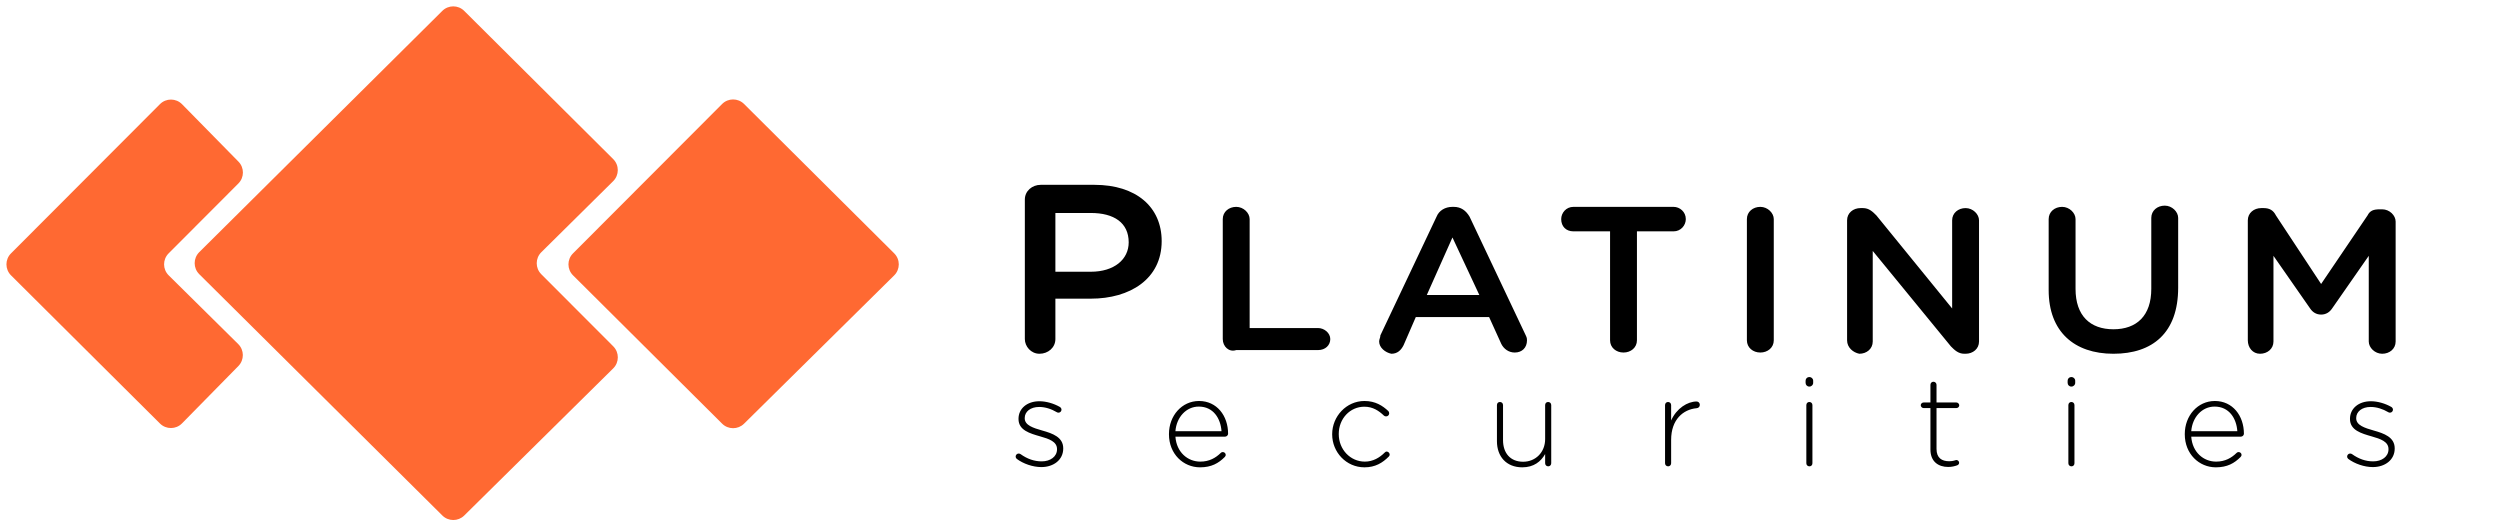
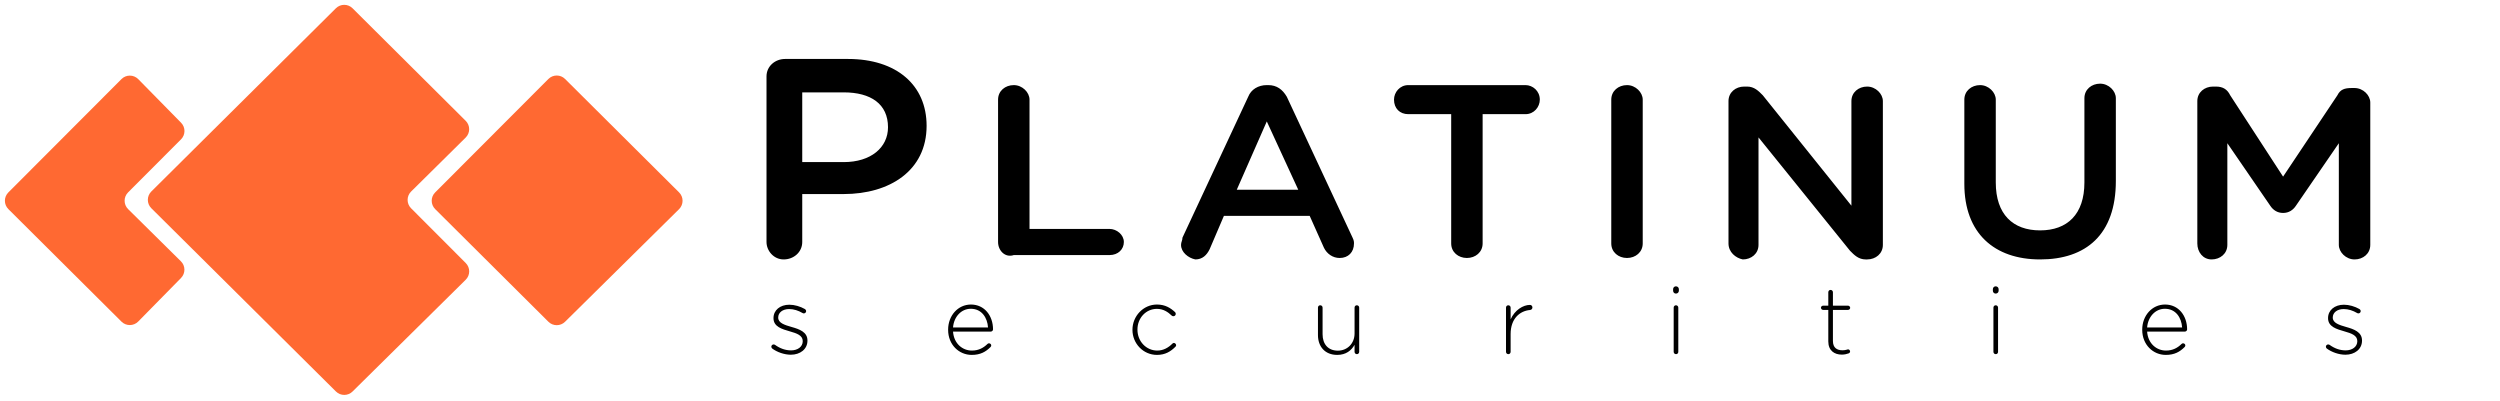
- <svg xmlns="http://www.w3.org/2000/svg" width="161" height="34" viewBox="0 0 161 34" fill="none">
+ <svg xmlns="http://www.w3.org/2000/svg" width="212" height="34" viewBox="0 0 212 34" fill="none">
  <path d="M39.491 10.246C39.885 10.638 39.884 11.276 39.489 11.666L34.862 16.242C34.468 16.631 34.466 17.267 34.857 17.659L39.496 22.306C39.887 22.699 39.885 23.335 39.491 23.724L29.895 33.201C29.505 33.586 28.877 33.585 28.488 33.199L12.832 17.658C12.438 17.267 12.438 16.63 12.832 16.238L28.486 0.7C28.876 0.313 29.506 0.313 29.895 0.701L39.491 10.246Z" fill="#FF6932" />
  <path d="M15.357 10.409C15.741 10.8 15.739 11.428 15.351 11.816L10.86 16.316C10.468 16.708 10.47 17.344 10.864 17.733L15.342 22.159C15.734 22.547 15.738 23.178 15.352 23.572L11.72 27.267C11.332 27.662 10.695 27.666 10.302 27.275L0.71 17.733C0.318 17.343 0.317 16.709 0.708 16.318L10.302 6.706C10.695 6.312 11.333 6.315 11.723 6.711L15.357 10.409Z" fill="#FF6932" />
  <path d="M46.503 6.698C46.893 6.307 47.525 6.306 47.916 6.695L57.587 16.316C57.981 16.707 57.98 17.345 57.585 17.736L47.914 27.288C47.523 27.673 46.895 27.672 46.506 27.285L36.904 17.733C36.511 17.343 36.51 16.709 36.901 16.318L46.503 6.698Z" fill="#FF6932" />
-   <path d="M66 21.836V12.849C66 12.297 66.472 11.903 67.023 11.903H70.485C73.16 11.903 74.812 13.322 74.812 15.529C74.812 17.973 72.766 19.234 70.249 19.234H67.967V21.836C67.967 22.387 67.495 22.782 66.944 22.782C66.393 22.782 66 22.309 66 21.836ZM67.967 17.5H70.249C71.744 17.5 72.688 16.712 72.688 15.608C72.688 14.347 71.744 13.716 70.249 13.716H67.967V17.5ZM78.746 21.836V14.11C78.746 13.637 79.14 13.322 79.612 13.322C80.084 13.322 80.477 13.716 80.477 14.11V21.126H84.883C85.277 21.126 85.67 21.442 85.67 21.836C85.67 22.23 85.355 22.545 84.883 22.545H79.612C79.14 22.703 78.746 22.309 78.746 21.836ZM88.817 21.993C88.817 21.836 88.896 21.757 88.896 21.599L92.515 13.953C92.673 13.559 93.066 13.322 93.538 13.322H93.617C94.089 13.322 94.404 13.559 94.64 13.953L98.259 21.599C98.338 21.757 98.338 21.836 98.338 21.915C98.338 22.387 98.023 22.703 97.551 22.703C97.157 22.703 96.843 22.466 96.685 22.151L95.898 20.417H91.178L90.391 22.23C90.234 22.545 89.998 22.782 89.604 22.782C89.211 22.703 88.817 22.387 88.817 21.993ZM91.886 18.998H95.269L93.538 15.293L91.886 18.998ZM103.688 21.915V14.899H101.327C100.855 14.899 100.541 14.583 100.541 14.11C100.541 13.716 100.855 13.322 101.327 13.322H107.779C108.173 13.322 108.566 13.637 108.566 14.11C108.566 14.505 108.251 14.899 107.779 14.899H105.419V21.915C105.419 22.387 105.025 22.703 104.553 22.703C104.081 22.703 103.688 22.387 103.688 21.915ZM112.5 21.915V14.11C112.5 13.637 112.893 13.322 113.365 13.322C113.838 13.322 114.231 13.716 114.231 14.11V21.915C114.231 22.387 113.838 22.703 113.365 22.703C112.893 22.703 112.5 22.387 112.5 21.915ZM118.952 21.915V14.189C118.952 13.716 119.345 13.401 119.817 13.401H119.975C120.368 13.401 120.604 13.637 120.84 13.874L125.718 19.865V14.189C125.718 13.716 126.112 13.401 126.584 13.401C127.056 13.401 127.449 13.795 127.449 14.189V21.993C127.449 22.466 127.056 22.782 126.584 22.782H126.505C126.112 22.782 125.876 22.545 125.64 22.309L120.604 16.16V21.993C120.604 22.466 120.211 22.782 119.739 22.782C119.345 22.703 118.952 22.387 118.952 21.915ZM136.104 22.782C133.586 22.782 131.934 21.363 131.934 18.683V14.11C131.934 13.637 132.327 13.322 132.799 13.322C133.272 13.322 133.665 13.716 133.665 14.11V18.604C133.665 20.338 134.609 21.205 136.104 21.205C137.599 21.205 138.543 20.338 138.543 18.604V14.032C138.543 13.559 138.937 13.243 139.409 13.243C139.881 13.243 140.274 13.637 140.274 14.032V18.525C140.274 21.442 138.622 22.782 136.104 22.782ZM144.759 21.915V14.189C144.759 13.716 145.152 13.401 145.624 13.401H145.782C146.175 13.401 146.411 13.559 146.569 13.874L149.48 18.288L152.47 13.874C152.627 13.559 152.863 13.48 153.256 13.48H153.414C153.886 13.48 154.279 13.874 154.279 14.268V21.993C154.279 22.466 153.886 22.782 153.414 22.782C152.942 22.782 152.548 22.387 152.548 21.993V16.475L150.188 19.865C150.03 20.101 149.794 20.259 149.48 20.259C149.165 20.259 148.929 20.101 148.772 19.865L146.411 16.475V21.993C146.411 22.466 146.018 22.782 145.546 22.782C145.074 22.782 144.759 22.387 144.759 21.915Z" fill="black" />
-   <path d="M67.064 30.08C67.848 30.08 68.472 29.616 68.472 28.888V28.872C68.472 28.152 67.784 27.912 67.128 27.728C66.544 27.56 65.992 27.392 65.992 26.936V26.92C65.992 26.512 66.36 26.208 66.92 26.208C67.312 26.208 67.704 26.336 68.056 26.544C68.08 26.56 68.12 26.576 68.168 26.576C68.272 26.576 68.36 26.488 68.36 26.384C68.36 26.296 68.304 26.24 68.256 26.208C67.864 25.984 67.376 25.84 66.936 25.84C66.144 25.84 65.592 26.312 65.592 26.968V26.984C65.592 27.712 66.328 27.912 66.992 28.104C67.56 28.264 68.072 28.44 68.072 28.92V28.936C68.072 29.408 67.64 29.712 67.088 29.712C66.6 29.712 66.152 29.552 65.728 29.248C65.696 29.224 65.648 29.208 65.6 29.208C65.496 29.208 65.408 29.296 65.408 29.4C65.408 29.464 65.448 29.528 65.48 29.552C65.896 29.864 66.512 30.08 67.064 30.08ZM75.697 27.768C75.769 26.864 76.393 26.184 77.201 26.184C78.137 26.184 78.609 26.944 78.665 27.768H75.697ZM78.873 29.432C78.921 29.384 78.937 29.336 78.937 29.296C78.937 29.192 78.849 29.112 78.745 29.112C78.689 29.112 78.649 29.136 78.617 29.168C78.289 29.488 77.881 29.728 77.297 29.728C76.497 29.728 75.769 29.136 75.697 28.12H78.897C78.993 28.12 79.089 28.032 79.089 27.936C79.089 26.768 78.361 25.824 77.217 25.824C76.113 25.824 75.281 26.768 75.281 27.952V27.968C75.281 29.24 76.209 30.096 77.281 30.096C78.017 30.096 78.473 29.832 78.873 29.432ZM87.872 30.096C88.568 30.096 89.04 29.808 89.448 29.392C89.48 29.36 89.496 29.312 89.496 29.272C89.496 29.176 89.4 29.08 89.304 29.08C89.248 29.08 89.208 29.112 89.176 29.144C88.848 29.472 88.424 29.728 87.896 29.728C86.96 29.728 86.216 28.944 86.216 27.96V27.944C86.216 26.968 86.936 26.192 87.864 26.192C88.416 26.192 88.8 26.456 89.128 26.768C89.16 26.8 89.216 26.816 89.264 26.816C89.376 26.816 89.464 26.728 89.464 26.616C89.464 26.56 89.44 26.504 89.408 26.472C89.04 26.128 88.576 25.824 87.872 25.824C86.704 25.824 85.792 26.816 85.792 27.96V27.976C85.792 29.12 86.696 30.096 87.872 30.096ZM99.899 26.088C99.899 25.968 99.811 25.888 99.699 25.888C99.587 25.888 99.507 25.968 99.507 26.088V28.28C99.507 29.128 98.891 29.736 98.091 29.736C97.267 29.736 96.795 29.184 96.795 28.344V26.088C96.795 25.968 96.707 25.888 96.595 25.888C96.483 25.888 96.403 25.968 96.403 26.088V28.416C96.403 29.392 97.003 30.096 98.035 30.096C98.779 30.096 99.235 29.72 99.507 29.24V29.832C99.507 29.952 99.595 30.032 99.707 30.032C99.819 30.032 99.899 29.944 99.899 29.832V26.088ZM107.229 29.832C107.229 29.952 107.317 30.032 107.429 30.032C107.541 30.032 107.621 29.944 107.621 29.832V28.328C107.621 27.016 108.397 26.368 109.261 26.288C109.389 26.28 109.469 26.184 109.469 26.072C109.469 25.952 109.381 25.856 109.261 25.856C108.685 25.856 107.973 26.288 107.621 27.08V26.088C107.621 25.968 107.533 25.888 107.421 25.888C107.309 25.888 107.229 25.976 107.229 26.088V29.832ZM116.28 24.656C116.28 24.792 116.384 24.896 116.52 24.896C116.656 24.896 116.768 24.792 116.768 24.656V24.52C116.768 24.384 116.656 24.28 116.52 24.28C116.384 24.28 116.28 24.384 116.28 24.52V24.656ZM116.328 29.832C116.328 29.952 116.416 30.032 116.528 30.032C116.64 30.032 116.72 29.952 116.72 29.832V26.088C116.72 25.968 116.632 25.888 116.52 25.888C116.408 25.888 116.328 25.976 116.328 26.088V29.832ZM125.464 30.072C125.696 30.072 125.88 30.024 126.04 29.968C126.12 29.936 126.168 29.88 126.168 29.8C126.168 29.704 126.08 29.624 125.992 29.624C125.936 29.624 125.808 29.704 125.528 29.704C125.056 29.704 124.712 29.496 124.712 28.912V26.28H125.992C126.088 26.28 126.176 26.2 126.176 26.104C126.176 26.008 126.088 25.92 125.992 25.92H124.712V24.784C124.712 24.672 124.624 24.584 124.512 24.584C124.4 24.584 124.32 24.672 124.32 24.784V25.92H123.88C123.784 25.92 123.696 26 123.696 26.096C123.696 26.192 123.784 26.28 123.88 26.28H124.32V28.952C124.32 29.728 124.832 30.072 125.464 30.072ZM133.155 24.656C133.155 24.792 133.259 24.896 133.395 24.896C133.531 24.896 133.643 24.792 133.643 24.656V24.52C133.643 24.384 133.531 24.28 133.395 24.28C133.259 24.28 133.155 24.384 133.155 24.52V24.656ZM133.203 29.832C133.203 29.952 133.291 30.032 133.403 30.032C133.515 30.032 133.595 29.952 133.595 29.832V26.088C133.595 25.968 133.507 25.888 133.395 25.888C133.283 25.888 133.203 25.976 133.203 26.088V29.832ZM141.116 27.768C141.188 26.864 141.812 26.184 142.62 26.184C143.556 26.184 144.028 26.944 144.084 27.768H141.116ZM144.292 29.432C144.34 29.384 144.356 29.336 144.356 29.296C144.356 29.192 144.268 29.112 144.164 29.112C144.108 29.112 144.068 29.136 144.036 29.168C143.708 29.488 143.3 29.728 142.716 29.728C141.916 29.728 141.188 29.136 141.116 28.12H144.316C144.412 28.12 144.508 28.032 144.508 27.936C144.508 26.768 143.78 25.824 142.636 25.824C141.532 25.824 140.7 26.768 140.7 27.952V27.968C140.7 29.24 141.628 30.096 142.7 30.096C143.436 30.096 143.892 29.832 144.292 29.432ZM152.811 30.08C153.595 30.08 154.219 29.616 154.219 28.888V28.872C154.219 28.152 153.531 27.912 152.875 27.728C152.291 27.56 151.739 27.392 151.739 26.936V26.92C151.739 26.512 152.107 26.208 152.667 26.208C153.059 26.208 153.451 26.336 153.803 26.544C153.827 26.56 153.867 26.576 153.915 26.576C154.019 26.576 154.107 26.488 154.107 26.384C154.107 26.296 154.051 26.24 154.003 26.208C153.611 25.984 153.123 25.84 152.683 25.84C151.891 25.84 151.339 26.312 151.339 26.968V26.984C151.339 27.712 152.075 27.912 152.739 28.104C153.307 28.264 153.819 28.44 153.819 28.92V28.936C153.819 29.408 153.387 29.712 152.835 29.712C152.347 29.712 151.899 29.552 151.475 29.248C151.443 29.224 151.395 29.208 151.347 29.208C151.243 29.208 151.155 29.296 151.155 29.4C151.155 29.464 151.195 29.528 151.227 29.552C151.643 29.864 152.259 30.08 152.811 30.08Z" fill="black" />
+   <path d="M65 20.522V6.478C65 5.616 65.727 5 66.576 5H71.909C76.03 5 78.576 7.217 78.576 10.667C78.576 14.486 75.424 16.456 71.546 16.456H68.03V20.522C68.03 21.384 67.303 22 66.455 22C65.606 22 65 21.261 65 20.522ZM68.03 13.746H71.546C73.849 13.746 75.303 12.514 75.303 10.79C75.303 8.819 73.849 7.833 71.546 7.833H68.03V13.746ZM84.636 20.522V8.449C84.636 7.71 85.242 7.217 85.97 7.217C86.697 7.217 87.303 7.833 87.303 8.449V19.413H94.091C94.697 19.413 95.303 19.906 95.303 20.522C95.303 21.138 94.818 21.63 94.091 21.63H85.97C85.242 21.877 84.636 21.261 84.636 20.522ZM100.152 20.768C100.152 20.522 100.273 20.399 100.273 20.152L105.848 8.203C106.091 7.587 106.697 7.217 107.424 7.217H107.545C108.273 7.217 108.758 7.587 109.121 8.203L114.697 20.152C114.818 20.399 114.818 20.522 114.818 20.645C114.818 21.384 114.333 21.877 113.606 21.877C113 21.877 112.515 21.507 112.273 21.015L111.061 18.304H103.788L102.576 21.138C102.333 21.63 101.97 22 101.364 22C100.758 21.877 100.152 21.384 100.152 20.768ZM104.879 16.087H110.091L107.424 10.297L104.879 16.087ZM123.061 20.645V9.681H119.424C118.697 9.681 118.212 9.188 118.212 8.449C118.212 7.833 118.697 7.217 119.424 7.217H129.364C129.97 7.217 130.576 7.71 130.576 8.449C130.576 9.065 130.091 9.681 129.364 9.681H125.727V20.645C125.727 21.384 125.121 21.877 124.394 21.877C123.667 21.877 123.061 21.384 123.061 20.645ZM136.636 20.645V8.449C136.636 7.71 137.242 7.217 137.97 7.217C138.697 7.217 139.303 7.833 139.303 8.449V20.645C139.303 21.384 138.697 21.877 137.97 21.877C137.242 21.877 136.636 21.384 136.636 20.645ZM146.576 20.645V8.572C146.576 7.833 147.182 7.341 147.909 7.341H148.152C148.758 7.341 149.121 7.71 149.485 8.08L157 17.442V8.572C157 7.833 157.606 7.341 158.333 7.341C159.061 7.341 159.667 7.957 159.667 8.572V20.768C159.667 21.507 159.061 22 158.333 22H158.212C157.606 22 157.242 21.63 156.879 21.261L149.121 11.652V20.768C149.121 21.507 148.515 22 147.788 22C147.182 21.877 146.576 21.384 146.576 20.645ZM173 22C169.121 22 166.576 19.783 166.576 15.594V8.449C166.576 7.71 167.182 7.217 167.909 7.217C168.636 7.217 169.242 7.833 169.242 8.449V15.471C169.242 18.181 170.697 19.536 173 19.536C175.303 19.536 176.758 18.181 176.758 15.471V8.326C176.758 7.587 177.364 7.094 178.091 7.094C178.818 7.094 179.424 7.71 179.424 8.326V15.348C179.424 19.906 176.879 22 173 22ZM186.333 20.645V8.572C186.333 7.833 186.939 7.341 187.667 7.341H187.909C188.515 7.341 188.879 7.587 189.121 8.08L193.606 14.978L198.212 8.08C198.455 7.587 198.818 7.464 199.424 7.464H199.667C200.394 7.464 201 8.08 201 8.696V20.768C201 21.507 200.394 22 199.667 22C198.939 22 198.333 21.384 198.333 20.768V12.145L194.697 17.442C194.455 17.812 194.091 18.058 193.606 18.058C193.121 18.058 192.758 17.812 192.515 17.442L188.879 12.145V20.768C188.879 21.507 188.273 22 187.545 22C186.818 22 186.333 21.384 186.333 20.645Z" fill="black" />
+   <path d="M67.064 30.08C67.848 30.08 68.472 29.616 68.472 28.888V28.872C68.472 28.152 67.784 27.912 67.128 27.728C66.544 27.56 65.992 27.392 65.992 26.936V26.92C65.992 26.512 66.36 26.208 66.92 26.208C67.312 26.208 67.704 26.336 68.056 26.544C68.08 26.56 68.12 26.576 68.168 26.576C68.272 26.576 68.36 26.488 68.36 26.384C68.36 26.296 68.304 26.24 68.256 26.208C67.864 25.984 67.376 25.84 66.936 25.84C66.144 25.84 65.592 26.312 65.592 26.968V26.984C65.592 27.712 66.328 27.912 66.992 28.104C67.56 28.264 68.072 28.44 68.072 28.92V28.936C68.072 29.408 67.64 29.712 67.088 29.712C66.6 29.712 66.152 29.552 65.728 29.248C65.696 29.224 65.648 29.208 65.6 29.208C65.496 29.208 65.408 29.296 65.408 29.4C65.408 29.464 65.448 29.528 65.48 29.552C65.896 29.864 66.512 30.08 67.064 30.08ZM80.817 27.768C80.889 26.864 81.513 26.184 82.321 26.184C83.257 26.184 83.729 26.944 83.785 27.768H80.817ZM83.993 29.432C84.041 29.384 84.057 29.336 84.057 29.296C84.057 29.192 83.969 29.112 83.865 29.112C83.809 29.112 83.769 29.136 83.737 29.168C83.409 29.488 83.001 29.728 82.417 29.728C81.617 29.728 80.889 29.136 80.817 28.12H84.017C84.113 28.12 84.209 28.032 84.209 27.936C84.209 26.768 83.481 25.824 82.337 25.824C81.233 25.824 80.401 26.768 80.401 27.952V27.968C80.401 29.24 81.329 30.096 82.401 30.096C83.137 30.096 83.593 29.832 83.993 29.432ZM98.112 30.096C98.808 30.096 99.28 29.808 99.688 29.392C99.72 29.36 99.736 29.312 99.736 29.272C99.736 29.176 99.64 29.08 99.544 29.08C99.488 29.08 99.448 29.112 99.416 29.144C99.088 29.472 98.664 29.728 98.136 29.728C97.2 29.728 96.456 28.944 96.456 27.96V27.944C96.456 26.968 97.176 26.192 98.104 26.192C98.656 26.192 99.04 26.456 99.368 26.768C99.4 26.8 99.456 26.816 99.504 26.816C99.616 26.816 99.704 26.728 99.704 26.616C99.704 26.56 99.68 26.504 99.648 26.472C99.28 26.128 98.816 25.824 98.112 25.824C96.944 25.824 96.032 26.816 96.032 27.96V27.976C96.032 29.12 96.936 30.096 98.112 30.096ZM115.259 26.088C115.259 25.968 115.171 25.888 115.059 25.888C114.947 25.888 114.867 25.968 114.867 26.088V28.28C114.867 29.128 114.251 29.736 113.451 29.736C112.627 29.736 112.155 29.184 112.155 28.344V26.088C112.155 25.968 112.067 25.888 111.955 25.888C111.843 25.888 111.763 25.968 111.763 26.088V28.416C111.763 29.392 112.363 30.096 113.395 30.096C114.139 30.096 114.595 29.72 114.867 29.24V29.832C114.867 29.952 114.955 30.032 115.067 30.032C115.179 30.032 115.259 29.944 115.259 29.832V26.088ZM127.709 29.832C127.709 29.952 127.797 30.032 127.909 30.032C128.021 30.032 128.101 29.944 128.101 29.832V28.328C128.101 27.016 128.877 26.368 129.741 26.288C129.869 26.28 129.949 26.184 129.949 26.072C129.949 25.952 129.861 25.856 129.741 25.856C129.165 25.856 128.453 26.288 128.101 27.08V26.088C128.101 25.968 128.013 25.888 127.901 25.888C127.789 25.888 127.709 25.976 127.709 26.088V29.832ZM141.88 24.656C141.88 24.792 141.984 24.896 142.12 24.896C142.256 24.896 142.368 24.792 142.368 24.656V24.52C142.368 24.384 142.256 24.28 142.12 24.28C141.984 24.28 141.88 24.384 141.88 24.52V24.656ZM141.928 29.832C141.928 29.952 142.016 30.032 142.128 30.032C142.24 30.032 142.32 29.952 142.32 29.832V26.088C142.32 25.968 142.232 25.888 142.12 25.888C142.008 25.888 141.928 25.976 141.928 26.088V29.832ZM156.184 30.072C156.416 30.072 156.6 30.024 156.76 29.968C156.84 29.936 156.888 29.88 156.888 29.8C156.888 29.704 156.8 29.624 156.712 29.624C156.656 29.624 156.528 29.704 156.248 29.704C155.776 29.704 155.432 29.496 155.432 28.912V26.28H156.712C156.808 26.28 156.896 26.2 156.896 26.104C156.896 26.008 156.808 25.92 156.712 25.92H155.432V24.784C155.432 24.672 155.344 24.584 155.232 24.584C155.12 24.584 155.04 24.672 155.04 24.784V25.92H154.6C154.504 25.92 154.416 26 154.416 26.096C154.416 26.192 154.504 26.28 154.6 26.28H155.04V28.952C155.04 29.728 155.552 30.072 156.184 30.072ZM168.995 24.656C168.995 24.792 169.099 24.896 169.235 24.896C169.371 24.896 169.483 24.792 169.483 24.656V24.52C169.483 24.384 169.371 24.28 169.235 24.28C169.099 24.28 168.995 24.384 168.995 24.52V24.656ZM169.043 29.832C169.043 29.952 169.131 30.032 169.243 30.032C169.355 30.032 169.435 29.952 169.435 29.832V26.088C169.435 25.968 169.347 25.888 169.235 25.888C169.123 25.888 169.043 25.976 169.043 26.088V29.832ZM182.076 27.768C182.148 26.864 182.772 26.184 183.58 26.184C184.516 26.184 184.988 26.944 185.044 27.768H182.076ZM185.252 29.432C185.3 29.384 185.316 29.336 185.316 29.296C185.316 29.192 185.228 29.112 185.124 29.112C185.068 29.112 185.028 29.136 184.996 29.168C184.668 29.488 184.26 29.728 183.676 29.728C182.876 29.728 182.148 29.136 182.076 28.12H185.276C185.372 28.12 185.468 28.032 185.468 27.936C185.468 26.768 184.74 25.824 183.596 25.824C182.492 25.824 181.66 26.768 181.66 27.952V27.968C181.66 29.24 182.588 30.096 183.66 30.096C184.396 30.096 184.852 29.832 185.252 29.432ZM198.891 30.08C199.675 30.08 200.299 29.616 200.299 28.888V28.872C200.299 28.152 199.611 27.912 198.955 27.728C198.371 27.56 197.819 27.392 197.819 26.936V26.92C197.819 26.512 198.187 26.208 198.747 26.208C199.139 26.208 199.531 26.336 199.883 26.544C199.907 26.56 199.947 26.576 199.995 26.576C200.099 26.576 200.187 26.488 200.187 26.384C200.187 26.296 200.131 26.24 200.083 26.208C199.691 25.984 199.203 25.84 198.763 25.84C197.971 25.84 197.419 26.312 197.419 26.968V26.984C197.419 27.712 198.155 27.912 198.819 28.104C199.387 28.264 199.899 28.44 199.899 28.92V28.936C199.899 29.408 199.467 29.712 198.915 29.712C198.427 29.712 197.979 29.552 197.555 29.248C197.523 29.224 197.475 29.208 197.427 29.208C197.323 29.208 197.235 29.296 197.235 29.4C197.235 29.464 197.275 29.528 197.307 29.552C197.723 29.864 198.339 30.08 198.891 30.08Z" fill="black" />
</svg>
